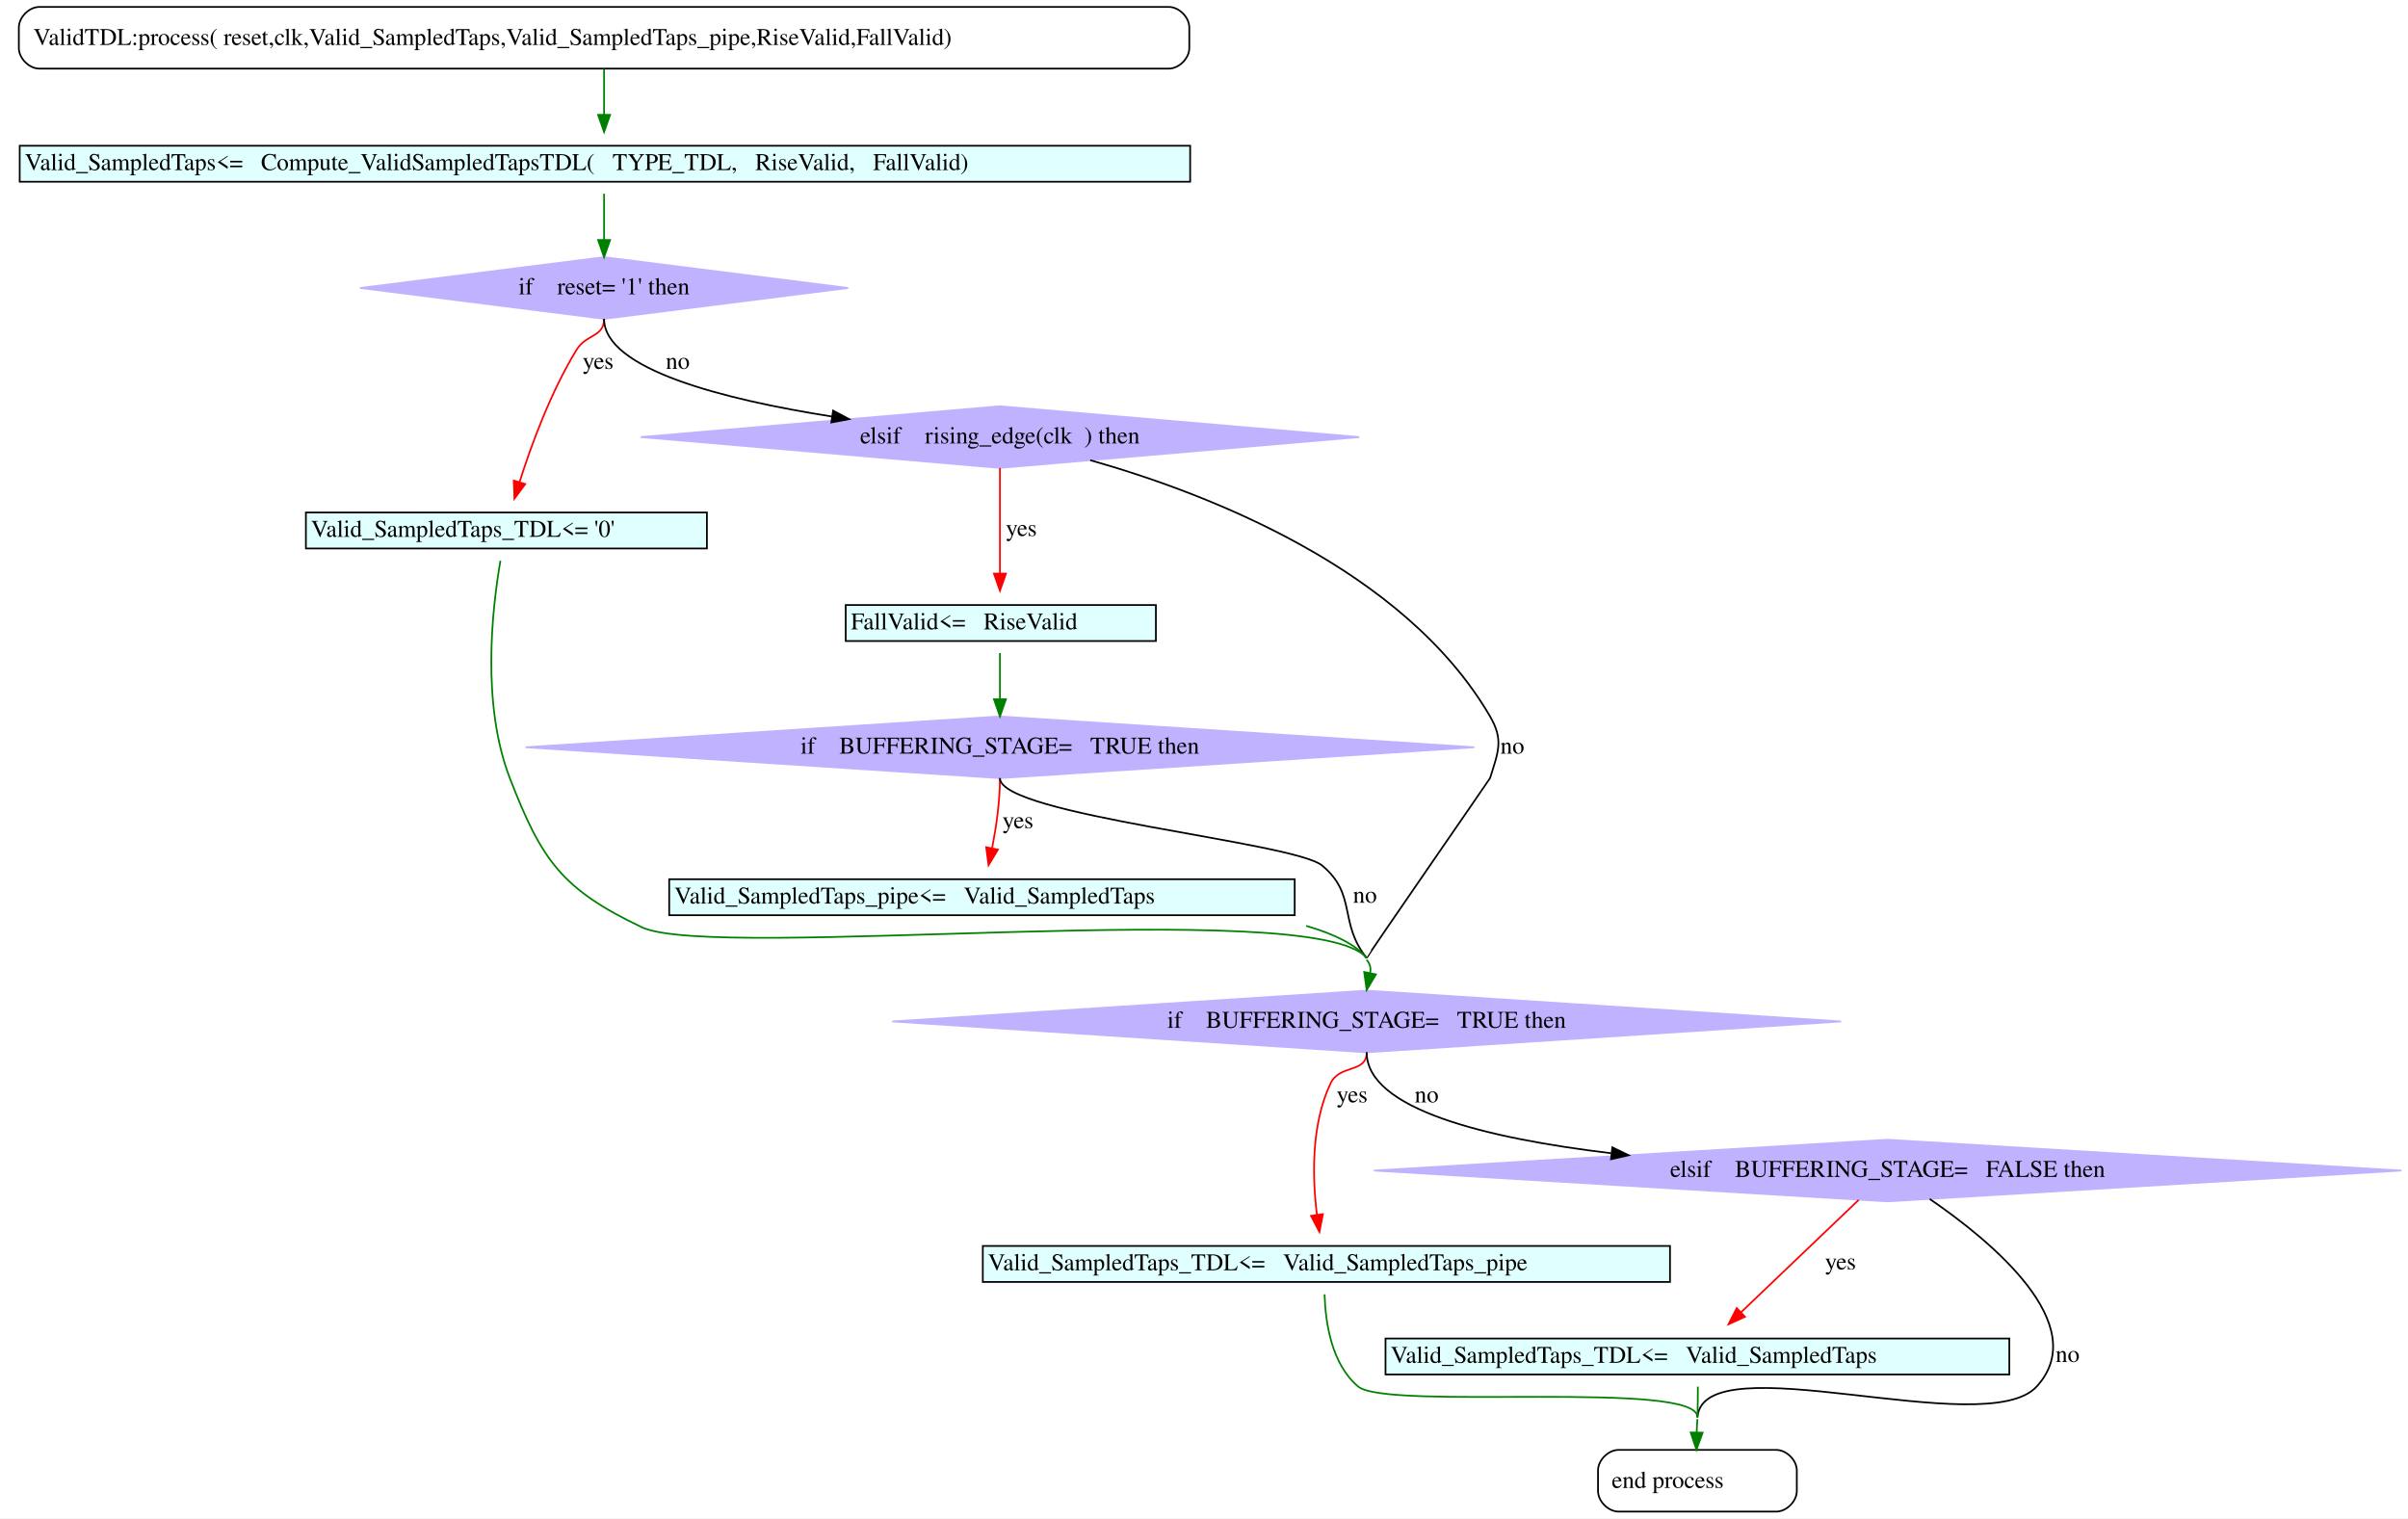
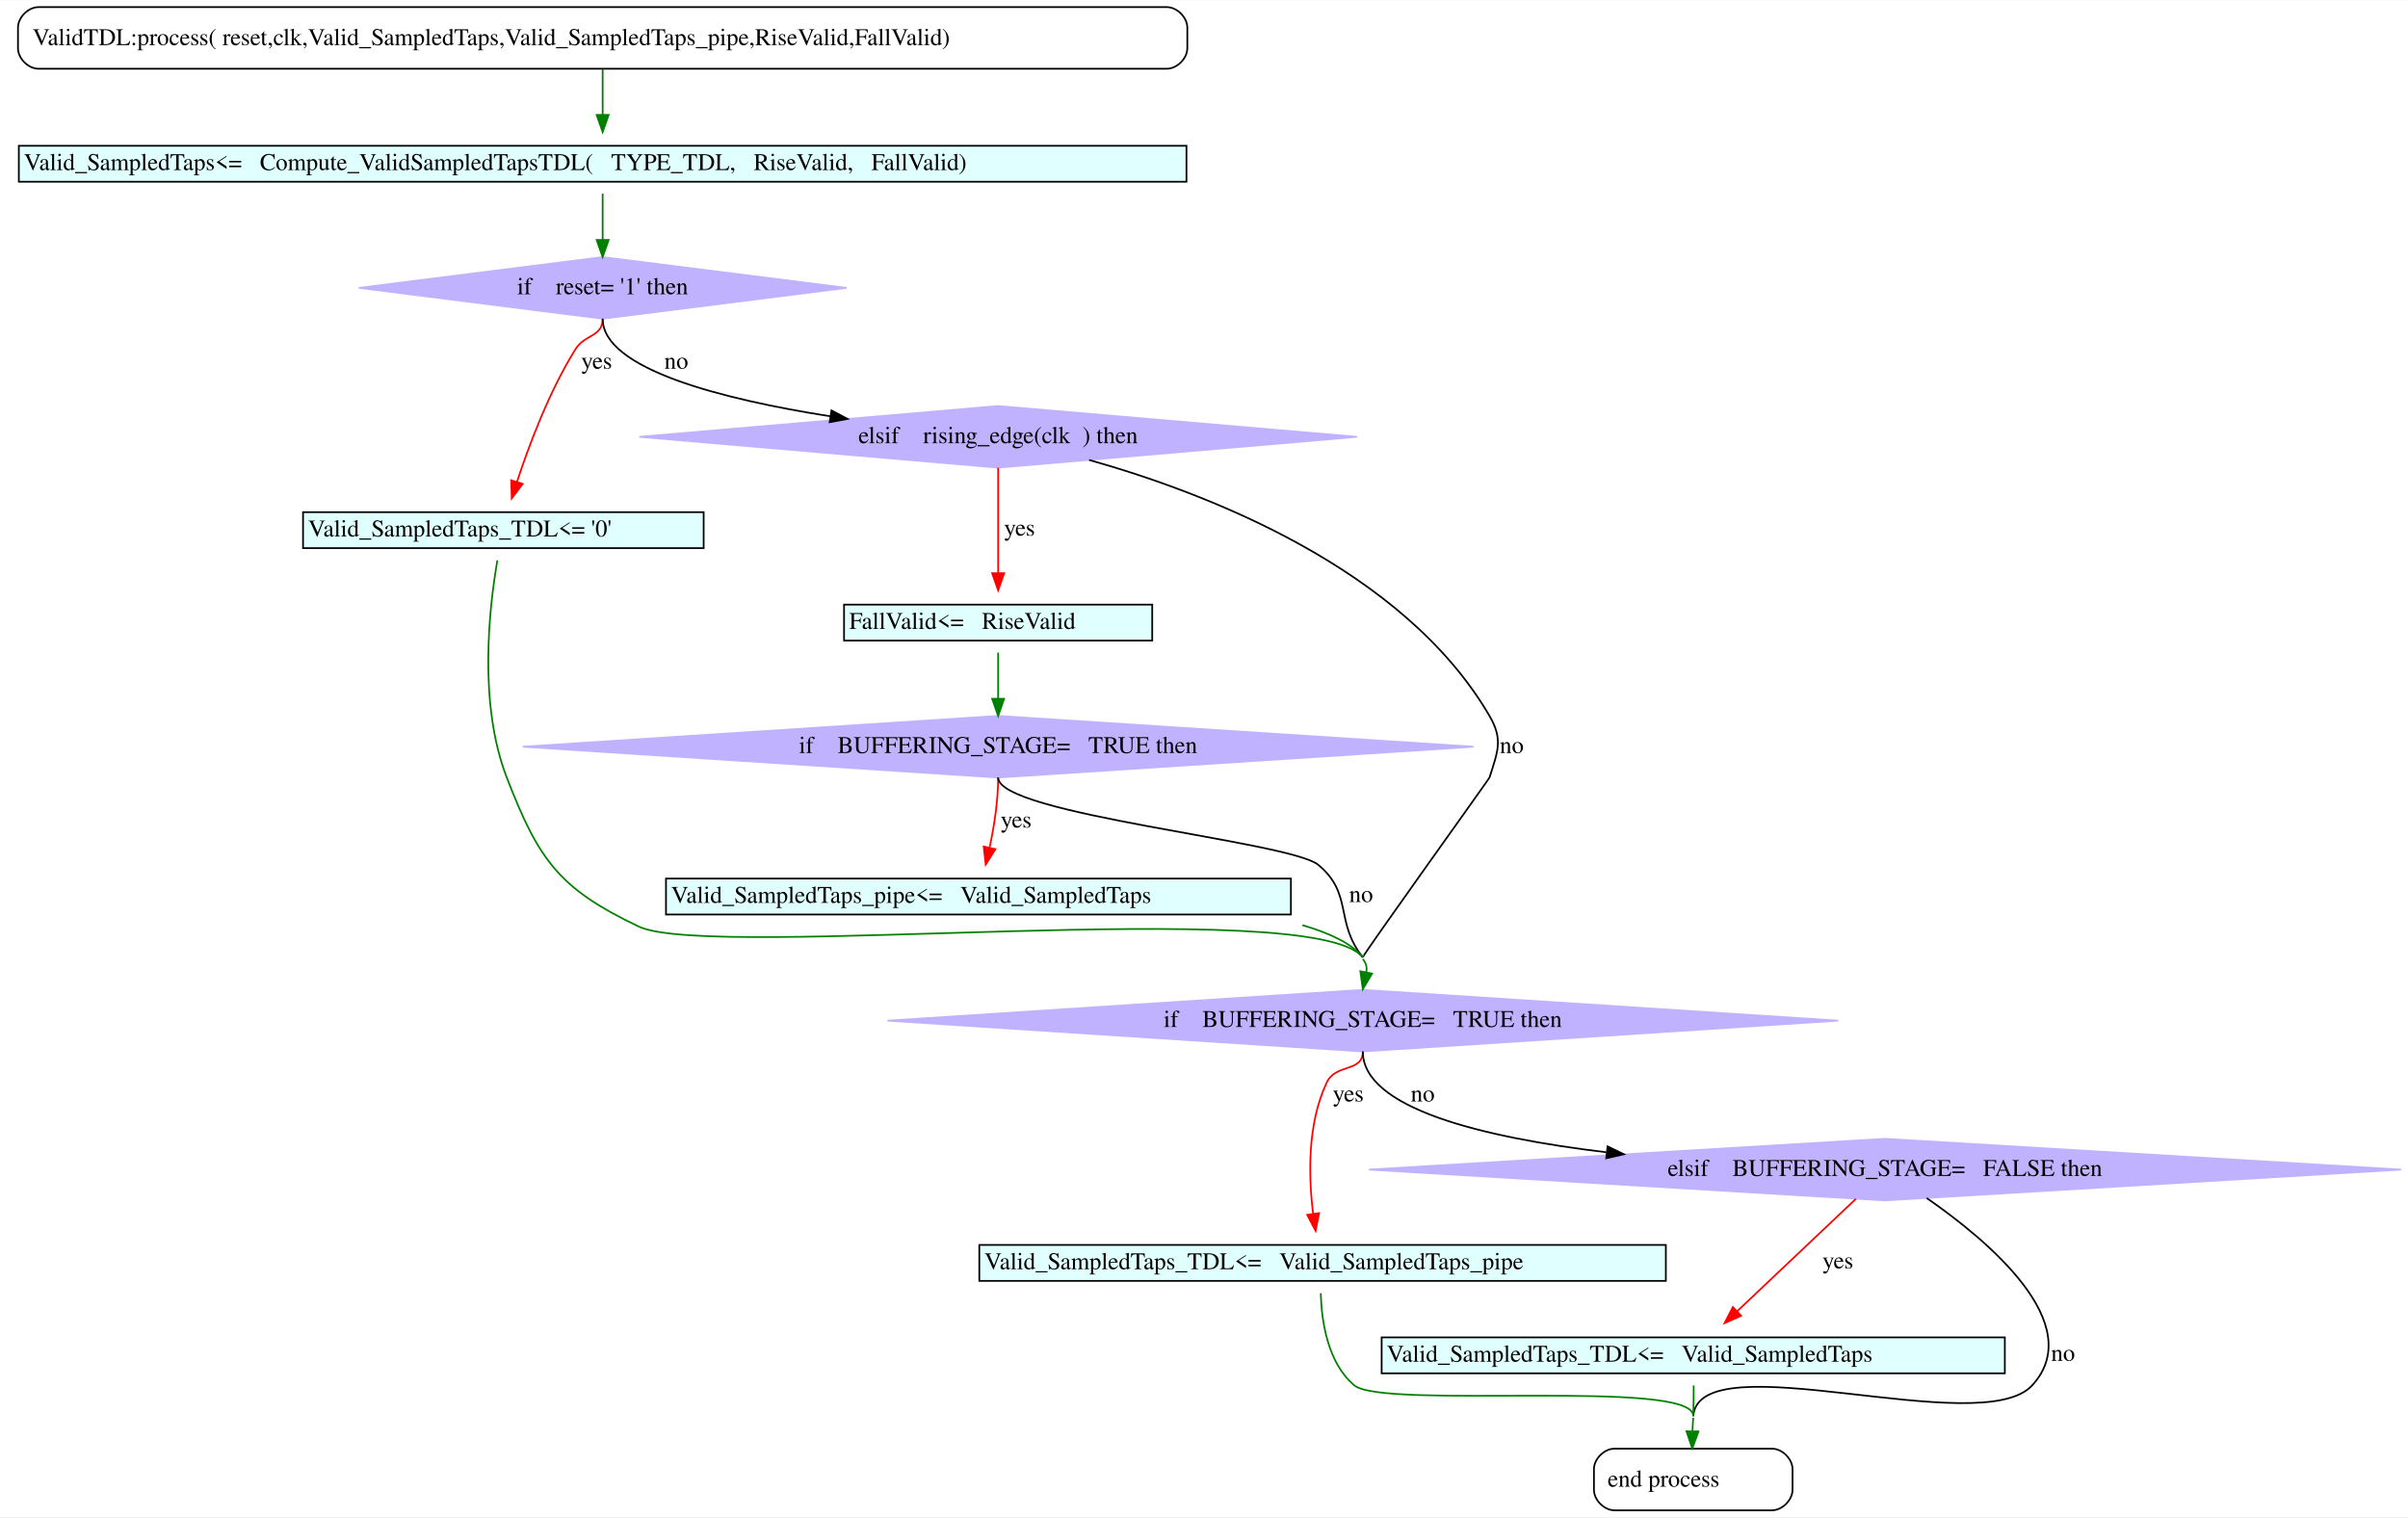
- <svg xmlns="http://www.w3.org/2000/svg" width="1405pt" height="886pt" viewBox="0.00 0.00 1405.15 886.00">
+ <svg xmlns="http://www.w3.org/2000/svg" width="1406pt" height="886pt" viewBox="0.00 0.00 1406.48 886.00">
  <g id="graph0" class="graph" transform="scale(1 1) rotate(0) translate(4 882)">
-     <polygon fill="white" stroke="transparent" points="-4,4 -4,-882 1401.15,-882 1401.15,4 -4,4" />
+     <polygon fill="white" stroke="transparent" points="-4,4 -4,-882 1402.48,-882 1402.48,4 -4,4" />
    <g id="node1" class="node">
-       <path fill="none" stroke="black" d="M678,-878C678,-878 19,-878 19,-878 13,-878 7,-872 7,-866 7,-866 7,-854 7,-854 7,-848 13,-842 19,-842 19,-842 678,-842 678,-842 684,-842 690,-848 690,-854 690,-854 690,-866 690,-866 690,-872 684,-878 678,-878" />
-       <polygon fill="white" stroke="transparent" points="15.5,-852 15.5,-867 682.5,-867 682.5,-852 15.5,-852" />
-       <text text-anchor="start" x="15.5" y="-855.8" font-family="Times,serif" font-size="14.00"> ValidTDL:process( reset,clk,Valid_SampledTaps,Valid_SampledTaps_pipe,RiseValid,FallValid) </text>
+       <path fill="none" stroke="black" d="M677.5,-878C677.5,-878 18.5,-878 18.5,-878 12.5,-878 6.5,-872 6.5,-866 6.5,-866 6.5,-854 6.5,-854 6.5,-848 12.5,-842 18.5,-842 18.5,-842 677.5,-842 677.5,-842 683.5,-842 689.5,-848 689.5,-854 689.5,-854 689.5,-866 689.5,-866 689.5,-872 683.5,-878 677.5,-878" />
+       <polygon fill="white" stroke="transparent" points="15,-852 15,-867 682,-867 682,-852 15,-852" />
+       <text text-anchor="start" x="15" y="-855.8" font-family="Times,serif" font-size="14.00"> ValidTDL:process( reset,clk,Valid_SampledTaps,Valid_SampledTaps_pipe,RiseValid,FallValid) </text>
    </g>
    <g id="node2" class="node">
-       <polygon fill="lightcyan" stroke="transparent" points="7.5,-776 7.5,-797 690.5,-797 690.5,-776 7.5,-776" />
-       <polygon fill="none" stroke="black" points="7.5,-776 7.5,-797 690.5,-797 690.5,-776 7.5,-776" />
-       <text text-anchor="start" x="10.5" y="-782.8" font-family="Times,serif" font-size="14.00"> Valid_SampledTaps&lt;=   Compute_ValidSampledTapsTDL(   TYPE_TDL,   RiseValid,   FallValid) </text>
+       <polygon fill="lightcyan" stroke="transparent" points="7,-776 7,-797 689,-797 689,-776 7,-776" />
+       <polygon fill="none" stroke="black" points="7,-776 7,-797 689,-797 689,-776 7,-776" />
+       <text text-anchor="start" x="10" y="-782.8" font-family="Times,serif" font-size="14.00"> Valid_SampledTaps&lt;=   Compute_ValidSampledTapsTDL(   TYPE_TDL,   RiseValid,   FallValid) </text>
    </g>
    <g id="edge1" class="edge">
-       <path fill="none" stroke="green" d="M348.5,-841.81C348.5,-833.79 348.5,-824.05 348.5,-815.07" />
-       <polygon fill="green" stroke="green" points="352,-815.03 348.5,-805.03 345,-815.03 352,-815.03" />
+       <path fill="none" stroke="green" d="M348,-841.81C348,-833.79 348,-824.05 348,-815.07" />
+       <polygon fill="green" stroke="green" points="351.5,-815.03 348,-805.03 344.5,-815.03 351.5,-815.03" />
    </g>
    <g id="node3" class="node">
-       <polygon fill="#c1b2ff" stroke="#c1b2ff" points="348.5,-732 206.06,-714 348.5,-696 490.94,-714 348.5,-732" />
-       <text text-anchor="middle" x="348.5" y="-710.3" font-family="Times,serif" font-size="14.00"> if    reset= '1' then</text>
+       <polygon fill="#c1b2ff" stroke="#c1b2ff" points="348,-732 205.56,-714 348,-696 490.44,-714 348,-732" />
+       <text text-anchor="middle" x="348" y="-710.3" font-family="Times,serif" font-size="14.00"> if    reset= '1' then</text>
    </g>
    <g id="edge2" class="edge">
-       <path fill="none" stroke="green" d="M348.5,-768.98C348.5,-761.17 348.5,-751.56 348.5,-742.11" />
-       <polygon fill="green" stroke="green" points="352,-742 348.5,-732 345,-742 352,-742" />
+       <path fill="none" stroke="green" d="M348,-768.98C348,-761.17 348,-751.56 348,-742.11" />
+       <polygon fill="green" stroke="green" points="351.5,-742 348,-732 344.5,-742 351.5,-742" />
    </g>
    <g id="node4" class="node">
-       <polygon fill="lightcyan" stroke="transparent" points="174.5,-562 174.5,-583 408.5,-583 408.5,-562 174.5,-562" />
-       <polygon fill="none" stroke="black" points="174.5,-562 174.5,-583 408.5,-583 408.5,-562 174.5,-562" />
-       <text text-anchor="start" x="177.5" y="-568.8" font-family="Times,serif" font-size="14.00"> Valid_SampledTaps_TDL&lt;= '0' </text>
+       <polygon fill="lightcyan" stroke="transparent" points="173,-562 173,-583 407,-583 407,-562 173,-562" />
+       <polygon fill="none" stroke="black" points="173,-562 173,-583 407,-583 407,-562 173,-562" />
+       <text text-anchor="start" x="176" y="-568.8" font-family="Times,serif" font-size="14.00"> Valid_SampledTaps_TDL&lt;= '0' </text>
    </g>
    <g id="edge3" class="edge">
-       <path fill="none" stroke="red" d="M348.5,-696C348.5,-685.3 338.1,-687.12 332.5,-678 317.41,-653.45 306.03,-622.39 299.14,-600.63" />
-       <polygon fill="red" stroke="red" points="302.48,-599.59 296.2,-591.06 295.79,-601.64 302.48,-599.59" />
-       <text text-anchor="middle" x="345" y="-666.8" font-family="Times,serif" font-size="14.00">yes</text>
+       <path fill="none" stroke="red" d="M348,-696C348,-685.3 337.64,-687.1 332,-678 316.76,-653.43 305.07,-622.37 297.94,-600.62" />
+       <polygon fill="red" stroke="red" points="301.26,-599.52 294.9,-591.05 294.59,-601.64 301.26,-599.52" />
+       <text text-anchor="middle" x="344.5" y="-666.8" font-family="Times,serif" font-size="14.00">yes</text>
    </g>
    <g id="node5" class="node">
-       <polygon fill="#c1b2ff" stroke="#c1b2ff" points="579.5,-645 369.86,-627 579.5,-609 789.14,-627 579.5,-645" />
-       <text text-anchor="middle" x="579.5" y="-623.3" font-family="Times,serif" font-size="14.00"> elsif    rising_edge(clk  ) then</text>
+       <polygon fill="#c1b2ff" stroke="#c1b2ff" points="579,-645 369.36,-627 579,-609 788.64,-627 579,-645" />
+       <text text-anchor="middle" x="579" y="-623.3" font-family="Times,serif" font-size="14.00"> elsif    rising_edge(clk  ) then</text>
    </g>
    <g id="edge4" class="edge">
-       <path fill="none" stroke="black" d="M348.5,-696C348.5,-666.54 418.54,-648.9 481.48,-639" />
-       <polygon fill="black" stroke="black" points="482.15,-642.44 491.51,-637.48 481.1,-635.52 482.15,-642.44" />
-       <text text-anchor="middle" x="391.5" y="-666.8" font-family="Times,serif" font-size="14.00">no</text>
+       <path fill="none" stroke="black" d="M348,-696C348,-666.54 418.04,-648.9 480.98,-639" />
+       <polygon fill="black" stroke="black" points="481.65,-642.44 491.01,-637.48 480.6,-635.52 481.65,-642.44" />
+       <text text-anchor="middle" x="391" y="-666.8" font-family="Times,serif" font-size="14.00">no</text>
    </g>
    <g id="node9" class="node">
-       <polygon fill="#c1b2ff" stroke="#c1b2ff" points="793.5,-304 516.67,-286 793.5,-268 1070.33,-286 793.5,-304" />
-       <text text-anchor="middle" x="793.5" y="-282.3" font-family="Times,serif" font-size="14.00"> if    BUFFERING_STAGE=   TRUE then</text>
+       <polygon fill="#c1b2ff" stroke="#c1b2ff" points="792,-304 514.33,-286 792,-268 1069.67,-286 792,-304" />
+       <text text-anchor="middle" x="792" y="-282.3" font-family="Times,serif" font-size="14.00"> if    BUFFERING_STAGE=   TRUE then</text>
    </g>
    <g id="edge5" class="edge">
-       <path fill="none" stroke="green" d="M288.02,-554.87C283.2,-527.13 276.81,-471.14 293.5,-428 312.13,-379.84 323.88,-363.2 370.5,-341 412.97,-320.78 764.15,-359.77 793.5,-323" />
-       <path fill="none" stroke="green" d="M793.5,-322C795.8,-319.11 795.98,-316.76 795.5,-314.28" />
-       <polygon fill="green" stroke="green" points="798.91,-313.48 793.5,-304.37 792.05,-314.87 798.91,-313.48" />
+       <path fill="none" stroke="green" d="M286.52,-554.87C281.7,-527.13 275.31,-471.14 292,-428 310.63,-379.84 322.38,-363.2 369,-341 411.47,-320.78 762.65,-359.77 792,-323" />
+       <path fill="none" stroke="green" d="M792,-322C794.3,-319.11 794.48,-316.76 794,-314.28" />
+       <polygon fill="green" stroke="green" points="797.41,-313.48 792,-304.37 790.55,-314.87 797.41,-313.48" />
    </g>
    <g id="node6" class="node">
-       <polygon fill="lightcyan" stroke="transparent" points="489.5,-508 489.5,-529 670.5,-529 670.5,-508 489.5,-508" />
-       <polygon fill="none" stroke="black" points="489.5,-508 489.5,-529 670.5,-529 670.5,-508 489.5,-508" />
-       <text text-anchor="start" x="492.5" y="-514.8" font-family="Times,serif" font-size="14.00"> FallValid&lt;=   RiseValid </text>
+       <polygon fill="lightcyan" stroke="transparent" points="489,-508 489,-529 669,-529 669,-508 489,-508" />
+       <polygon fill="none" stroke="black" points="489,-508 489,-529 669,-529 669,-508 489,-508" />
+       <text text-anchor="start" x="492" y="-514.8" font-family="Times,serif" font-size="14.00"> FallValid&lt;=   RiseValid </text>
    </g>
    <g id="edge6" class="edge">
-       <path fill="none" stroke="red" d="M579.5,-608.97C579.5,-592.38 579.5,-566.88 579.5,-547.43" />
-       <polygon fill="red" stroke="red" points="583,-547.34 579.5,-537.34 576,-547.34 583,-547.34" />
-       <text text-anchor="middle" x="592" y="-569.3" font-family="Times,serif" font-size="14.00">yes</text>
+       <path fill="none" stroke="red" d="M579,-608.97C579,-592.38 579,-566.88 579,-547.43" />
+       <polygon fill="red" stroke="red" points="582.5,-547.34 579,-537.34 575.5,-547.34 582.5,-547.34" />
+       <text text-anchor="middle" x="591.5" y="-569.3" font-family="Times,serif" font-size="14.00">yes</text>
    </g>
    <g id="edge7" class="edge">
-       <path fill="none" stroke="black" d="M632.17,-613.52C700.03,-594.3 815.21,-550.28 865.5,-464 873.56,-450.18 870.24,-443.28 865.5,-428 865.37,-427.58 793.22,-323.35 793.5,-323" />
-       <text text-anchor="middle" x="878.5" y="-442.3" font-family="Times,serif" font-size="14.00">no</text>
+       <path fill="none" stroke="black" d="M632.14,-613.5C700.27,-594.3 815.59,-550.35 866,-464 874.07,-450.18 870.83,-443.25 866,-428 865.73,-427.15 791.44,-323.7 792,-323" />
+       <text text-anchor="middle" x="879" y="-442.3" font-family="Times,serif" font-size="14.00">no</text>
    </g>
    <g id="node7" class="node">
-       <polygon fill="#c1b2ff" stroke="#c1b2ff" points="579.5,-464 302.67,-446 579.5,-428 856.33,-446 579.5,-464" />
-       <text text-anchor="middle" x="579.5" y="-442.3" font-family="Times,serif" font-size="14.00"> if    BUFFERING_STAGE=   TRUE then</text>
+       <polygon fill="#c1b2ff" stroke="#c1b2ff" points="579,-464 301.33,-446 579,-428 856.67,-446 579,-464" />
+       <text text-anchor="middle" x="579" y="-442.3" font-family="Times,serif" font-size="14.00"> if    BUFFERING_STAGE=   TRUE then</text>
    </g>
    <g id="edge8" class="edge">
-       <path fill="none" stroke="green" d="M579.5,-500.98C579.5,-493.17 579.5,-483.56 579.5,-474.11" />
-       <polygon fill="green" stroke="green" points="583,-474 579.5,-464 576,-474 583,-474" />
+       <path fill="none" stroke="green" d="M579,-500.98C579,-493.17 579,-483.56 579,-474.11" />
+       <polygon fill="green" stroke="green" points="582.5,-474 579,-464 575.5,-474 582.5,-474" />
    </g>
    <g id="node8" class="node">
-       <polygon fill="lightcyan" stroke="transparent" points="386.5,-348 386.5,-369 751.5,-369 751.5,-348 386.5,-348" />
-       <polygon fill="none" stroke="black" points="386.5,-348 386.5,-369 751.5,-369 751.5,-348 386.5,-348" />
-       <text text-anchor="start" x="389.5" y="-354.8" font-family="Times,serif" font-size="14.00"> Valid_SampledTaps_pipe&lt;=   Valid_SampledTaps </text>
+       <polygon fill="lightcyan" stroke="transparent" points="385,-348 385,-369 750,-369 750,-348 385,-348" />
+       <polygon fill="none" stroke="black" points="385,-348 385,-369 750,-369 750,-348 385,-348" />
+       <text text-anchor="start" x="388" y="-354.8" font-family="Times,serif" font-size="14.00"> Valid_SampledTaps_pipe&lt;=   Valid_SampledTaps </text>
    </g>
    <g id="edge9" class="edge">
-       <path fill="none" stroke="red" d="M579.5,-428C579.5,-414.5 577.36,-399.67 574.97,-387.32" />
-       <polygon fill="red" stroke="red" points="578.32,-386.27 572.85,-377.2 571.47,-387.71 578.32,-386.27" />
-       <text text-anchor="middle" x="590" y="-398.8" font-family="Times,serif" font-size="14.00">yes</text>
+       <path fill="none" stroke="red" d="M579,-428C579,-414.46 576.67,-399.64 574.06,-387.29" />
+       <polygon fill="red" stroke="red" points="577.38,-386.15 571.74,-377.18 570.56,-387.71 577.38,-386.15" />
+       <text text-anchor="middle" x="589.5" y="-398.8" font-family="Times,serif" font-size="14.00">yes</text>
    </g>
    <g id="edge10" class="edge">
-       <path fill="none" stroke="black" d="M579.5,-428C579.5,-406.36 750.86,-390.84 767.5,-377 787.98,-359.97 776.92,-343.85 793.5,-323" />
-       <text text-anchor="middle" x="792.5" y="-355.3" font-family="Times,serif" font-size="14.00">no</text>
+       <path fill="none" stroke="black" d="M579,-428C579,-406.46 749.45,-390.78 766,-377 786.47,-359.96 775.42,-343.85 792,-323" />
+       <text text-anchor="middle" x="791" y="-355.3" font-family="Times,serif" font-size="14.00">no</text>
    </g>
    <g id="edge11" class="edge">
-       <path fill="none" stroke="green" d="M758.2,-341.79C774.52,-337.02 787.23,-330.89 793.5,-323" />
+       <path fill="none" stroke="green" d="M756.7,-341.79C773.02,-337.02 785.73,-330.89 792,-323" />
    </g>
    <g id="node10" class="node">
-       <polygon fill="lightcyan" stroke="transparent" points="569.5,-134 569.5,-155 970.5,-155 970.5,-134 569.5,-134" />
-       <polygon fill="none" stroke="black" points="569.5,-134 569.5,-155 970.5,-155 970.5,-134 569.5,-134" />
-       <text text-anchor="start" x="572.5" y="-140.8" font-family="Times,serif" font-size="14.00"> Valid_SampledTaps_TDL&lt;=   Valid_SampledTaps_pipe </text>
+       <polygon fill="lightcyan" stroke="transparent" points="568,-134 568,-155 969,-155 969,-134 568,-134" />
+       <polygon fill="none" stroke="black" points="568,-134 568,-155 969,-155 969,-134 568,-134" />
+       <text text-anchor="start" x="571" y="-140.8" font-family="Times,serif" font-size="14.00"> Valid_SampledTaps_TDL&lt;=   Valid_SampledTaps_pipe </text>
    </g>
    <g id="edge12" class="edge">
-       <path fill="none" stroke="red" d="M793.5,-268C793.5,-255.71 777.8,-261.09 772.5,-250 760.99,-225.91 761.78,-194.96 764.49,-173.11" />
-       <polygon fill="red" stroke="red" points="767.96,-173.59 765.93,-163.19 761.03,-172.58 767.96,-173.59" />
-       <text text-anchor="middle" x="785" y="-238.8" font-family="Times,serif" font-size="14.00">yes</text>
+       <path fill="none" stroke="red" d="M792,-268C792,-255.71 776.3,-261.09 771,-250 759.49,-225.91 760.28,-194.96 762.99,-173.11" />
+       <polygon fill="red" stroke="red" points="766.46,-173.59 764.43,-163.19 759.53,-172.58 766.46,-173.59" />
+       <text text-anchor="middle" x="783.5" y="-238.8" font-family="Times,serif" font-size="14.00">yes</text>
    </g>
    <g id="node11" class="node">
-       <polygon fill="#c1b2ff" stroke="#c1b2ff" points="1097.5,-217 797.71,-199 1097.5,-181 1397.29,-199 1097.5,-217" />
-       <text text-anchor="middle" x="1097.5" y="-195.3" font-family="Times,serif" font-size="14.00"> elsif    BUFFERING_STAGE=   FALSE then</text>
+       <polygon fill="#c1b2ff" stroke="#c1b2ff" points="1097,-217 795.53,-199 1097,-181 1398.47,-199 1097,-217" />
+       <text text-anchor="middle" x="1097" y="-195.3" font-family="Times,serif" font-size="14.00"> elsif    BUFFERING_STAGE=   FALSE then</text>
    </g>
    <g id="edge13" class="edge">
-       <path fill="none" stroke="black" d="M793.5,-268C793.5,-234.81 863.37,-217.82 936.11,-209.12" />
-       <polygon fill="black" stroke="black" points="936.85,-212.56 946.39,-207.94 936.06,-205.6 936.85,-212.56" />
-       <text text-anchor="middle" x="828.5" y="-238.8" font-family="Times,serif" font-size="14.00">no</text>
+       <path fill="none" stroke="black" d="M792,-268C792,-234.84 861.55,-217.84 934.23,-209.13" />
+       <polygon fill="black" stroke="black" points="934.96,-212.57 944.5,-207.96 934.17,-205.62 934.96,-212.57" />
+       <text text-anchor="middle" x="827" y="-238.8" font-family="Times,serif" font-size="14.00">no</text>
    </g>
    <g id="node13" class="node">
-       <path fill="none" stroke="black" d="M1032.5,-36C1032.5,-36 940.5,-36 940.5,-36 934.5,-36 928.5,-30 928.5,-24 928.5,-24 928.5,-12 928.5,-12 928.5,-6 934.5,0 940.5,0 940.5,0 1032.5,0 1032.5,0 1038.5,0 1044.5,-6 1044.5,-12 1044.5,-12 1044.5,-24 1044.5,-24 1044.5,-30 1038.5,-36 1032.5,-36" />
-       <polygon fill="white" stroke="transparent" points="936.5,-10 936.5,-25 1036.5,-25 1036.5,-10 936.5,-10" />
-       <text text-anchor="start" x="936.5" y="-13.8" font-family="Times,serif" font-size="14.00"> end process  </text>
+       <path fill="none" stroke="black" d="M1031,-36C1031,-36 939,-36 939,-36 933,-36 927,-30 927,-24 927,-24 927,-12 927,-12 927,-6 933,0 939,0 939,0 1031,0 1031,0 1037,0 1043,-6 1043,-12 1043,-12 1043,-24 1043,-24 1043,-30 1037,-36 1031,-36" />
+       <polygon fill="white" stroke="transparent" points="935,-10 935,-25 1035,-25 1035,-10 935,-10" />
+       <text text-anchor="start" x="935" y="-13.8" font-family="Times,serif" font-size="14.00"> end process  </text>
    </g>
    <g id="edge14" class="edge">
-       <path fill="none" stroke="green" d="M768.93,-126.77C769.41,-110.29 772.98,-86.07 788.5,-73 805.4,-58.77 987.31,-77.08 986.5,-55" />
-       <path fill="none" stroke="green" d="M986.5,-54C986.29,-51.46 986.15,-48.81 986.06,-46.15" />
-       <polygon fill="green" stroke="green" points="989.56,-46.07 985.94,-36.11 982.56,-46.15 989.56,-46.07" />
+       <path fill="none" stroke="green" d="M767.43,-126.77C767.91,-110.29 771.48,-86.07 787,-73 803.9,-58.77 985.81,-77.08 985,-55" />
+       <path fill="none" stroke="green" d="M985,-54C984.79,-51.46 984.65,-48.81 984.56,-46.15" />
+       <polygon fill="green" stroke="green" points="988.06,-46.07 984.44,-36.11 981.06,-46.15 988.06,-46.07" />
    </g>
    <g id="node12" class="node">
-       <polygon fill="lightcyan" stroke="transparent" points="804.5,-80 804.5,-101 1168.5,-101 1168.5,-80 804.5,-80" />
-       <polygon fill="none" stroke="black" points="804.5,-80 804.5,-101 1168.5,-101 1168.5,-80 804.5,-80" />
-       <text text-anchor="start" x="807.5" y="-86.8" font-family="Times,serif" font-size="14.00"> Valid_SampledTaps_TDL&lt;=   Valid_SampledTaps </text>
+       <polygon fill="lightcyan" stroke="transparent" points="803,-80 803,-101 1167,-101 1167,-80 803,-80" />
+       <polygon fill="none" stroke="black" points="803,-80 803,-101 1167,-101 1167,-80 803,-80" />
+       <text text-anchor="start" x="806" y="-86.8" font-family="Times,serif" font-size="14.00"> Valid_SampledTaps_TDL&lt;=   Valid_SampledTaps </text>
    </g>
    <g id="edge15" class="edge">
-       <path fill="none" stroke="red" d="M1080.64,-181.9C1062.38,-164.47 1033.05,-136.46 1011.98,-116.33" />
-       <polygon fill="red" stroke="red" points="1014.27,-113.68 1004.63,-109.31 1009.44,-118.75 1014.27,-113.68" />
-       <text text-anchor="middle" x="1070" y="-141.3" font-family="Times,serif" font-size="14.00">yes</text>
+       <path fill="none" stroke="red" d="M1079.99,-181.9C1061.57,-164.47 1031.97,-136.46 1010.71,-116.33" />
+       <polygon fill="red" stroke="red" points="1012.96,-113.64 1003.29,-109.31 1008.15,-118.73 1012.96,-113.64" />
+       <text text-anchor="middle" x="1069.5" y="-141.3" font-family="Times,serif" font-size="14.00">yes</text>
    </g>
    <g id="edge16" class="edge">
-       <path fill="none" stroke="black" d="M1122.06,-182.42C1158.01,-157.78 1217.31,-108.92 1184.5,-73 1154.71,-40.38 990.1,-99.03 986.5,-55" />
-       <text text-anchor="middle" x="1202.5" y="-87.3" font-family="Times,serif" font-size="14.00">no</text>
+       <path fill="none" stroke="black" d="M1121.34,-182.39C1156.96,-157.71 1215.68,-108.79 1183,-73 1153.21,-40.38 988.6,-99.03 985,-55" />
+       <text text-anchor="middle" x="1201" y="-87.3" font-family="Times,serif" font-size="14.00">no</text>
    </g>
    <g id="edge17" class="edge">
-       <path fill="none" stroke="green" d="M986.75,-72.91C986.77,-67.21 986.71,-60.83 986.5,-55" />
+       <path fill="none" stroke="green" d="M985.25,-72.91C985.27,-67.21 985.21,-60.83 985,-55" />
    </g>
  </g>
</svg>
